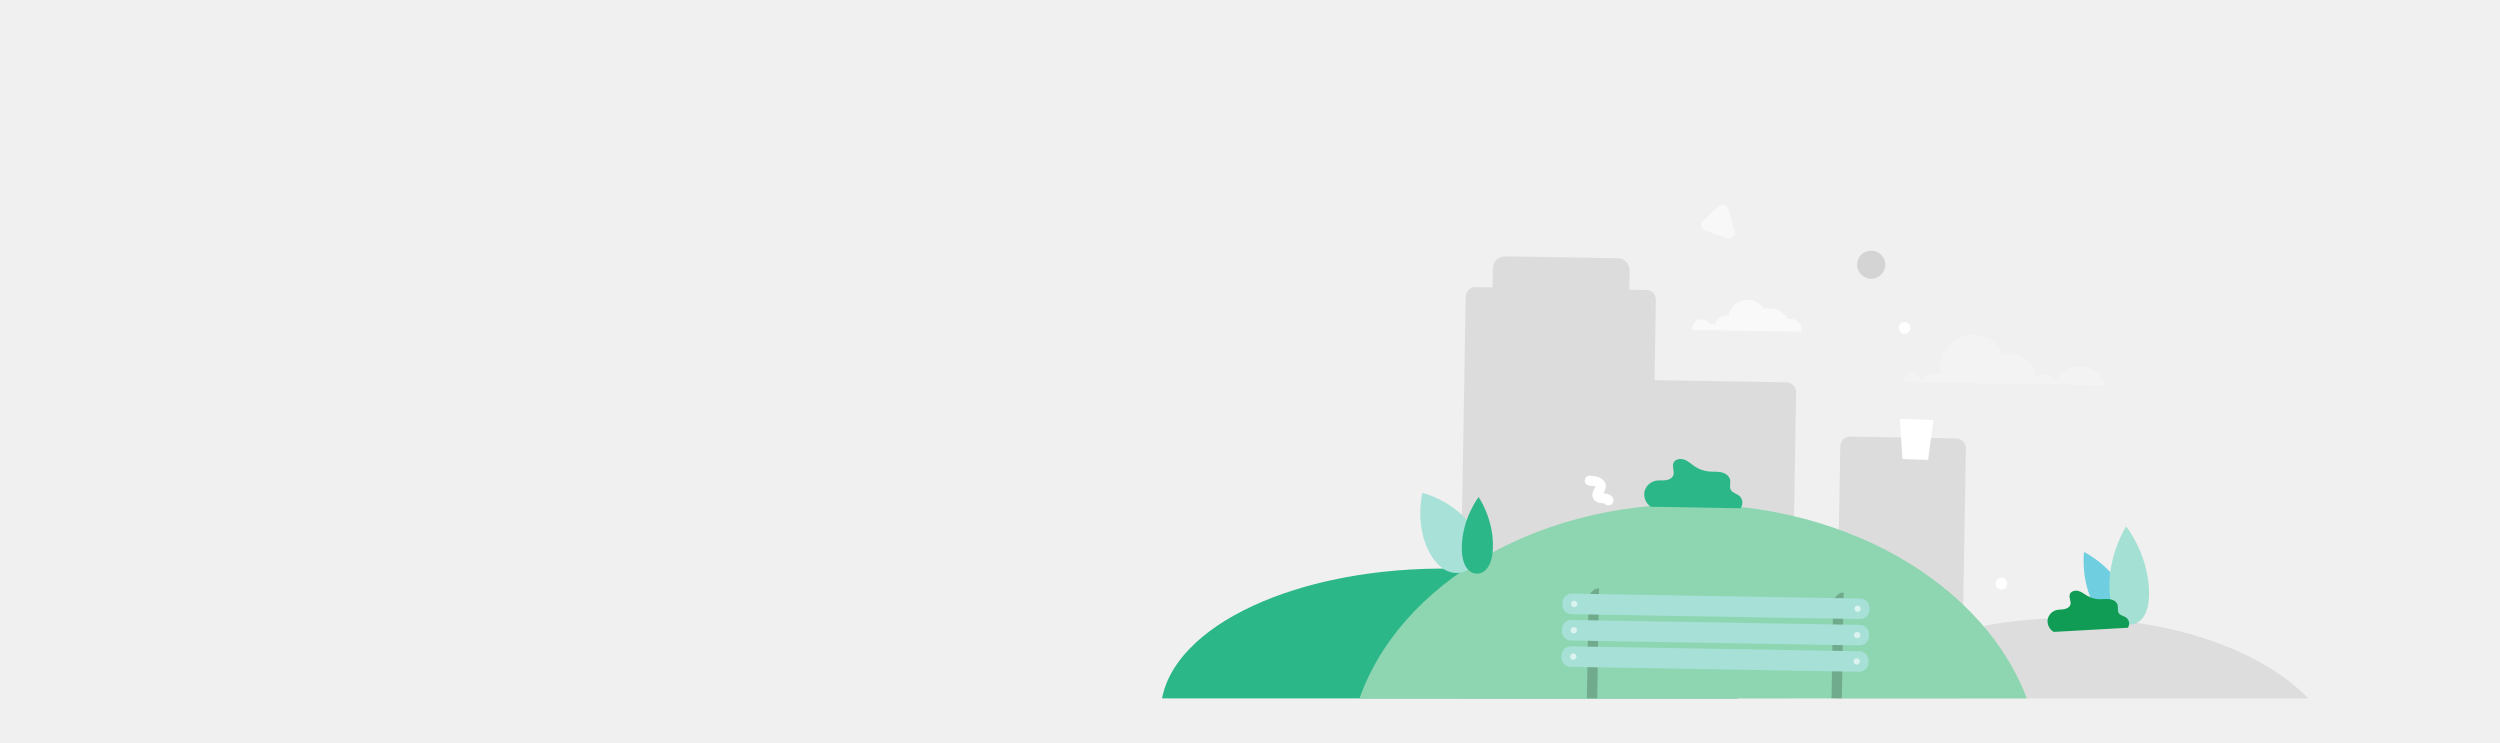
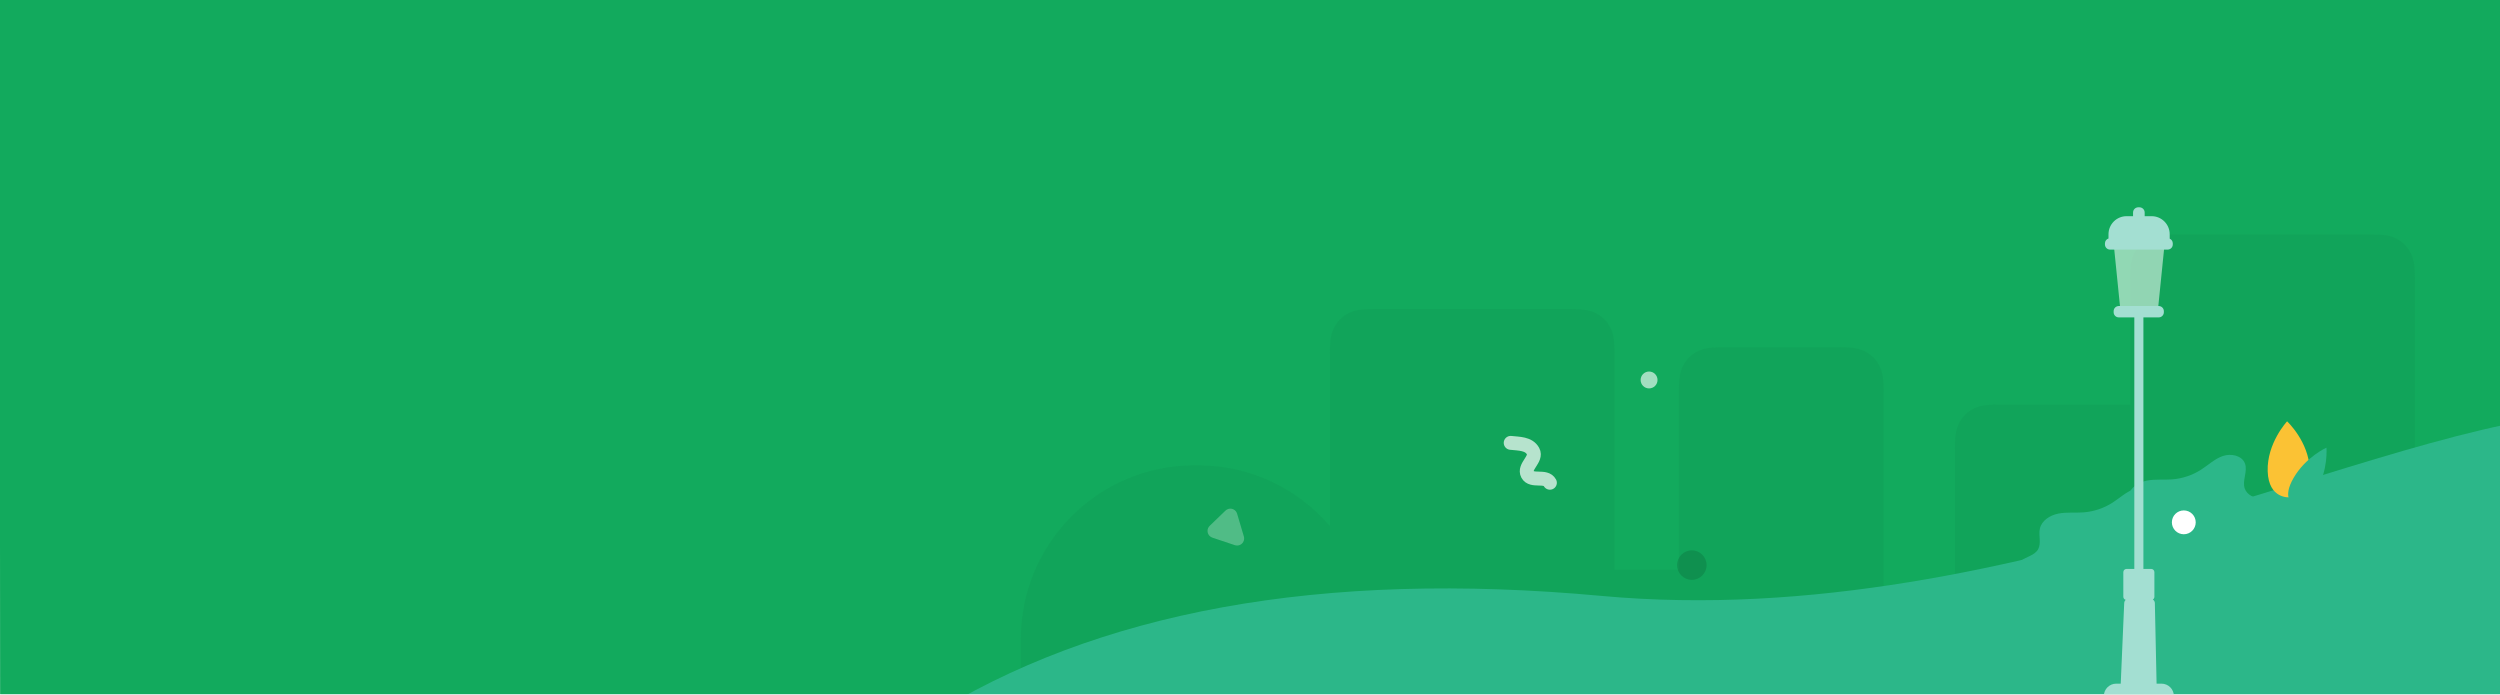
- <svg xmlns="http://www.w3.org/2000/svg" width="1523.96" height="452.698" viewBox="0 0 1523.96 452.698">
+ <svg xmlns="http://www.w3.org/2000/svg" xmlns:xlink="http://www.w3.org/1999/xlink" width="1440px" height="400px" viewBox="0 0 1440 400" version="1.1">
  <defs>
-     <clipPath id="clip-path">
-       <path id="gradient" d="M0,400H1510V0H21.481Z" transform="matrix(-1, 0.017, -0.017, -1, 1516.813, 400.567)" fill="#12aa5d" />
-     </clipPath>
+     <polygon id="path-1" points="0.437 400.774 1510.438 400.774 1510.438 0.774 2.21697659e-13 0.774" />
+     <rect id="path-3" x="0" y="2.84217094e-14" width="1440" height="423.995" />
  </defs>
-   <g id="gradient-bg" transform="matrix(1, 0.017, -0.017, 1, 7.389, -0.629)" clip-path="url(#clip-path)">
-     <g id="artwork" transform="translate(1427.189 105.625) rotate(180)">
-       <g id="City_bg" data-name="City bg" transform="translate(0.878 -35.737)">
-         <path id="Fill_1" data-name="Fill 1" d="M-5.915,0A5.915,5.915,0,0,1,0,5.915V169.566H-76.554V5.915A5.915,5.915,0,0,1-70.638,0Z" transform="translate(231.017 -106.289) rotate(180)" opacity="0.084" />
-         <path id="Fill_3" data-name="Fill 3" d="M-186.083,7.465A7.411,7.411,0,0,1-178.726,0h68.888a6.809,6.809,0,0,1,4.8,2.021,7.487,7.487,0,0,1,2.334,5.444v11.6h10.363a5.915,5.915,0,0,1,5.915,5.915V73.89H-5.915A5.915,5.915,0,0,1,0,79.805v196.05H-202.361V24.976a5.915,5.915,0,0,1,5.915-5.915h10.363Z" transform="translate(335.047 0) rotate(180)" opacity="0.084" />
-         <path id="Fill_1-2" data-name="Fill 1" d="M-15.875,18.291a16.8,16.8,0,0,0-14.648,8.56,7.818,7.818,0,0,0-6.452-3.4,7.8,7.8,0,0,0-5.438,2.2A16.809,16.809,0,0,0-59.045,11.282a16.835,16.835,0,0,0-3.9.455A20.082,20.082,0,0,0-81.216,0,20.081,20.081,0,0,0-101.3,20.081a20.1,20.1,0,0,0,.559,4.721,9.336,9.336,0,0,0-3.14-.54,9.354,9.354,0,0,0-7.153,3.313,3.739,3.739,0,0,0-.9-.109,3.791,3.791,0,0,0-1.628.365,4.816,4.816,0,0,0-4.81-4.56,4.815,4.815,0,0,0-4.816,4.816,4.826,4.826,0,0,0,.231,1.478H0A16.813,16.813,0,0,0-15.875,18.291" transform="translate(146.277 -42.893) rotate(180)" fill="#fff" opacity="0.2" />
-         <path id="Fill_1-3" data-name="Fill 1" d="M-6.786,11.175a6.8,6.8,0,0,0-1.907.272A11.736,11.736,0,0,0-19.215,4.922a11.728,11.728,0,0,0-3.968.687A11.731,11.731,0,0,0-33.2,0,11.734,11.734,0,0,0-44.82,10.077a6.786,6.786,0,0,0-1.6-.189,6.784,6.784,0,0,0-6.66,5.48,3.856,3.856,0,0,0-1.539-.318,3.872,3.872,0,0,0-1.418.268,5.815,5.815,0,0,0-5.075-2.971,5.812,5.812,0,0,0-5.816,5.809,5.885,5.885,0,0,0,.05.765H-.07A6.714,6.714,0,0,0,0,17.953a6.782,6.782,0,0,0-6.786-6.778" transform="translate(332.256 -23.988) rotate(180)" fill="#fff" opacity="0.581" />
-         <path id="Fill_6" data-name="Fill 6" d="M0,84.653C-5.5,37.432-82.395,0-176.459,0s-170.959,37.432-176.46,84.653Z" transform="translate(365.747 -190.881) rotate(180)" fill="#2cb789" />
-         <path id="Fill_9" data-name="Fill 9" d="M0,84.653C-5.028,37.432-75.311,0-161.289,0S-317.551,37.432-322.578,84.653Z" transform="translate(0 -214.533) rotate(180)" opacity="0.08" />
-         <path id="Fill_12" data-name="Fill 12" d="M0,132.057C-18.4,56.882-104.317,0-207.551,0S-396.706,56.882-415.1,132.057Z" transform="translate(185.815 -149.109) rotate(180)" fill="#8dd6b1" />
-         <path id="Fill_14" data-name="Fill 14" d="M-28.823,0s-2.052,17.117,7.06,33.373,17.6,10.621,17.6,10.621,9.263-4.254.15-20.509S-28.823,0-28.823,0" transform="translate(129.112 -174.177) rotate(180)" fill="#6fcfe0" />
-         <path id="Fill_18" data-name="Fill 18" d="M-14.672,0S-1.571,15.727-.121,37.782-10.746,59.689-10.746,59.689-22.7,61.414-24.15,39.36-14.672,0-14.672,0" transform="translate(117.859 -158.212) rotate(180)" fill="#a5e0d4" />
-         <path id="Fill_16" data-name="Fill 16" d="M-35.772,0s-4.82,20.841,5.9,37.917,23.113,8.3,23.113,8.3,13.3-7.329,2.581-24.4S-35.772,0-35.772,0" transform="translate(525.971 -144.999) rotate(180)" fill="#a7e1d8" />
-         <path id="Fill_20" data-name="Fill 20" d="M-9.243,0S.132,13,0,30.253-9.6,46.706-9.6,46.706s-9.48.661-9.347-16.6S-9.243,0-9.243,0" transform="translate(518.225 -146.977) rotate(180)" fill="#2cb789" />
-         <path id="Fill_22" data-name="Fill 22" d="M-45.906,25.386a7.715,7.715,0,0,1-3.852-7.208A7.392,7.392,0,0,1-44.6,12.084c1.568-.454,3.243-.366,4.845-.68s3.276-1.211,3.734-2.777c.59-2.023-1.082-4.2-.486-6.219s3.244-2.778,5.3-2.236,3.745,1.953,5.611,2.965a15.512,15.512,0,0,0,7.31,1.869c2.076.008,4.156-.4,6.216-.155s4.218,1.38,4.82,3.365c.5,1.647-.146,3.6.8,5.041.966,1.468,3.051,1.607,4.521,2.573A4.6,4.6,0,0,1-.747,22.074Z" transform="translate(129.704 -197.829) rotate(180)" fill="#109c55" />
-         <path id="Fill_24" data-name="Fill 24" d="M-55.819,29.416a9.319,9.319,0,0,1-4-9.021,8.93,8.93,0,0,1,6.754-6.884c1.929-.409,3.938-.155,5.9-.392s4.053-1.169,4.743-3.015c.891-2.384-.932-5.152-.035-7.534.9-2.4,4.154-3.059,6.579-2.226s4.338,2.684,6.5,4.069a18.732,18.732,0,0,0,8.641,2.9c2.5.193,5.041-.118,7.5.363s4.959,2.034,5.508,4.478c.456,2.028-.493,4.327.518,6.142C-6.188,20.146-3.688,20.5-2,21.791a5.55,5.55,0,0,1,.871,7.625Z" transform="translate(366.651 -121.69) rotate(180)" fill="#2cb789" />
-         <path id="Fill_26" data-name="Fill 26" d="M0,74.225H-6.3V6.3C-6.3,3.284-3.02,0,0,0H0Z" transform="translate(453.108 -201.308) rotate(180)" fill="rgba(0,0,0,0.2)" />
-         <path id="Fill_28" data-name="Fill 28" d="M0,74.225H-6.3V6.3C-6.3,3.306-3,0,0,0H0Z" transform="translate(304.016 -201.308) rotate(180)" fill="rgba(0,0,0,0.2)" />
-         <path id="Fill_30" data-name="Fill 30" d="M-181.532,12.513H-5.659A5.657,5.657,0,0,0,0,6.858v-1.2A5.657,5.657,0,0,0-5.659,0H-181.532a5.657,5.657,0,0,0-5.659,5.655v1.2a5.657,5.657,0,0,0,5.659,5.655" transform="translate(288.119 -237.001) rotate(180)" fill="#a6e0d7" />
-         <path id="Fill_31" data-name="Fill 31" d="M-181.532,12.513H-5.659A5.657,5.657,0,0,0,0,6.858v-1.2A5.657,5.657,0,0,0-5.659,0H-181.532a5.657,5.657,0,0,0-5.659,5.655v1.2a5.657,5.657,0,0,0,5.659,5.655" transform="translate(288.119 -220.935) rotate(180)" fill="#a6e0d7" />
-         <path id="Fill_32" data-name="Fill 32" d="M-181.532,12.513H-5.659A5.657,5.657,0,0,0,0,6.858v-1.2A5.657,5.657,0,0,0-5.659,0H-181.532a5.657,5.657,0,0,0-5.659,5.655v1.2a5.657,5.657,0,0,0,5.659,5.655" transform="translate(288.119 -204.869) rotate(180)" fill="#a6e0d7" />
-         <path id="Combined_Shape" data-name="Combined Shape" d="M-172.767,34.083a1.952,1.952,0,0,0-1.953-1.951,1.952,1.952,0,0,0-1.953,1.951,1.952,1.952,0,0,0,1.953,1.951A1.952,1.952,0,0,0-172.767,34.083ZM0,34.083a1.952,1.952,0,0,0-1.953-1.951,1.952,1.952,0,0,0-1.953,1.951,1.952,1.952,0,0,0,1.953,1.951A1.952,1.952,0,0,0,0,34.083ZM-172.767,18.017a1.952,1.952,0,0,0-1.953-1.951,1.952,1.952,0,0,0-1.953,1.951,1.953,1.953,0,0,0,1.953,1.952A1.953,1.953,0,0,0-172.767,18.017ZM0,18.017a1.952,1.952,0,0,0-1.953-1.951,1.952,1.952,0,0,0-1.953,1.951,1.953,1.953,0,0,0,1.953,1.952A1.953,1.953,0,0,0,0,18.017ZM-172.767,1.951A1.952,1.952,0,0,0-174.72,0a1.952,1.952,0,0,0-1.953,1.951A1.953,1.953,0,0,0-174.72,3.9,1.953,1.953,0,0,0-172.767,1.951ZM0,1.951A1.952,1.952,0,0,0-1.953,0,1.952,1.952,0,0,0-3.906,1.951,1.953,1.953,0,0,0-1.953,3.9,1.953,1.953,0,0,0,0,1.951Z" transform="translate(293.378 -209.174) rotate(180)" fill="rgba(255,255,255,0.6)" />
-         <path id="Fill_44" data-name="Fill 44" d="M-18.089,24.415H-2.472L0,0H-20.561Z" transform="matrix(-1, -0.017, 0.017, -1, 251.039, -95.306)" fill="#fff" />
-       </g>
-       <g id="tingling-things" transform="translate(205.329 -0.351)">
-         <ellipse id="Oval_Copy_5" data-name="Oval Copy 5" cx="3.554" cy="3.548" rx="3.554" ry="3.548" transform="translate(68.702 -71.297) rotate(180)" fill="#fff" />
-         <ellipse id="Oval_Copy_6" data-name="Oval Copy 6" cx="3.554" cy="3.548" rx="3.554" ry="3.548" transform="translate(7.107 -226.216) rotate(180)" fill="#fff" />
-         <path id="Triangle_Copy" data-name="Triangle Copy" d="M-9.3,5.983a3.549,3.549,0,0,0-6.284,0L-22.13,18.466a3.549,3.549,0,0,0,3.141,5.2l13.111.008a3.549,3.549,0,0,0,3.144-5.2Z" transform="matrix(0.719, -0.695, 0.695, 0.719, 176.853, -32.799)" fill="rgba(255,255,255,0.53)" />
-         <path id="Stroke_1_Copy_3" data-name="Stroke 1 Copy 3" d="M0,0C-1.373,2-2.67,4.721-5.33,4.726S-7.982.016-10.643.021s-2.67,4.721-5.331,4.726" transform="matrix(0.469, 0.883, -0.883, 0.469, 255.482, -171.201)" fill="none" stroke="#fff" stroke-linecap="round" stroke-miterlimit="10" stroke-width="6.066" />
-         <ellipse id="Oval_Copy" data-name="Oval Copy" cx="8.588" cy="8.574" rx="8.588" ry="8.574" transform="translate(94.761 -28.133) rotate(180)" fill="rgba(0,0,0,0.12)" />
+   <g id="Design" stroke="none" stroke-width="1" fill="none" fill-rule="evenodd">
+     <g id="Help">
+       <g id="gradient-bg" transform="translate(-0.340398, -0.994244)">
+         <mask id="mask-2" fill="white">
+           <use xlink:href="#path-1" />
+         </mask>
+         <use id="gradient" fill="#12AA5D" xlink:href="#path-1" />
+         <g mask="url(#mask-2)" id="Path-2">
+           <g transform="translate(0.340398, -23.00576)">
+             <g transform="translate(0.340398, 0.998945)">
+               <mask id="mask-4" fill="white">
+                 <use xlink:href="#path-3" />
+               </mask>
+               <use id="Mask" fill="#12AA5D" fill-rule="nonzero" xlink:href="#path-3" />
+               <path d="M741.428,160.672 C744.687,162.415 747.245,164.973 748.988,168.233 C750.731,171.492 751.66,174.725 751.66,183.64 L751.66,256.001 L827.51,256.002 C836.056,256.036 839.229,256.962 842.428,258.672 C845.687,260.415 848.245,262.973 849.988,266.233 C851.731,269.492 852.66,272.725 852.66,281.64 L852.66,442.362 C852.66,451.277 851.731,454.51 849.988,457.77 C848.245,461.029 845.687,463.587 842.428,465.33 C839.169,467.073 835.936,468.001 827.021,468.001 L613.298,468.001 C604.383,468.001 601.15,467.073 597.891,465.33 C594.632,463.587 592.074,461.029 590.331,457.77 C588.62,454.571 587.694,451.397 587.661,442.852 L587.66,183.64 C587.66,174.725 588.588,171.492 590.331,168.233 C592.074,164.973 594.632,162.415 597.891,160.672 C601.09,158.962 604.264,158.036 612.809,158.002 L726.021,158.001 C734.936,158.001 738.169,158.929 741.428,160.672 Z M1202.428,203.672 C1205.687,205.415 1208.245,207.973 1209.988,211.233 C1211.731,214.492 1212.66,217.725 1212.66,226.64 L1212.66,326.006 C1231.001,304.58 1258.244,291.001 1288.66,291.001 L1290.66,291.001 C1345.888,291.001 1390.66,335.773 1390.66,391.001 L1390.66,468.001 L1188.66,468.001 L1188.661,467.99 C1188.137,467.997 1187.59,468.001 1187.021,468.001 L992.298,468.001 C991.164,468.001 990.122,467.986 989.16,467.956 C988.198,467.986 987.155,468.001 986.021,468.001 L919.298,468.001 C910.383,468.001 907.15,467.073 903.891,465.33 C900.632,463.587 898.074,461.029 896.331,457.77 C894.62,454.571 893.694,451.397 893.661,442.852 L893.66,248.64 C893.66,239.725 894.588,236.492 896.331,233.233 C898.074,229.973 900.632,227.415 903.891,225.672 C907.09,223.962 910.264,223.036 918.809,223.002 L986.021,223.001 C994.936,223.001 998.169,223.929 1001.428,225.672 C1004.687,227.415 1007.245,229.973 1008.988,233.233 C1010.731,236.492 1011.66,239.725 1011.66,248.64 L1011.66,351.001 L1048.66,351.001 L1048.661,226.15 C1048.694,217.605 1049.62,214.432 1051.331,211.233 C1053.074,207.973 1055.632,205.415 1058.891,203.672 C1062.09,201.962 1065.264,201.036 1073.809,201.002 L1187.021,201.001 C1195.936,201.001 1199.169,201.929 1202.428,203.672 Z" id="Combined-Shape" fill="#109C55" fill-rule="nonzero" opacity="0.393" mask="url(#mask-4)" transform="translate(989.1596, 313.0011) scale(-1, 1) translate(-989.1596, -313.0011) " />
+               <path d="M532.945,437.028 C631.174,374.985 760.851,351.386 921.974,366.232 C1163.66,388.501 1391.972,255.02 1503.515,261.434 L1503.515,437.028 L532.945,437.028 Z" fill="#2CB789" fill-rule="nonzero" mask="url(#mask-4)" />
+               <g id="Group-10" mask="url(#mask-4)">
+                 <g transform="translate(1321.66, 291.0011) scale(-1, 1) rotate(-30) translate(-1321.66, -291.0011) translate(1303.66, 271.0011)">
+                   <path d="M34.674,0.394 C34.674,0.394 38.519,17.163 29.966,30.903 C21.414,44.642 11.527,37.579 11.527,37.579 C11.527,37.579 0.915,31.682 9.468,17.942 C18.02,4.203 34.674,0.394 34.674,0.394" id="Fill-16" fill="#FBC234" />
+                   <path d="M7.451,2.194 C7.451,2.194 0.031,12.71 0.137,26.675 C0.242,40.64 7.737,39.989 7.737,39.989 C7.737,39.989 15.24,40.524 15.135,26.559 C15.029,12.594 7.451,2.194 7.451,2.194" id="Fill-20" fill="#2CB789" />
+                 </g>
+               </g>
+               <path d="M1318.569,341.869 C1324.055,338.222 1327.542,330.895 1326.306,324.429 C1325.068,317.964 1319.694,312.484 1313.25,311.12 C1309.52,310.33 1305.637,310.821 1301.851,310.363 C1298.066,309.904 1294.016,308.103 1292.683,304.533 C1290.961,299.925 1294.484,294.573 1292.75,289.968 C1291.003,285.332 1284.72,284.054 1280.033,285.665 C1275.345,287.278 1271.647,290.855 1267.475,293.531 C1262.482,296.735 1256.686,298.677 1250.771,299.13 C1245.941,299.503 1241.026,298.901 1236.272,299.832 C1231.518,300.762 1226.685,303.765 1225.624,308.489 C1224.743,312.409 1226.577,316.854 1224.622,320.364 C1222.623,323.948 1217.79,324.629 1214.533,327.128 C1210.154,330.489 1209.34,337.609 1212.85,341.869 L1318.569,341.869 Z" id="Fill-24" fill="#2CB789" mask="url(#mask-4)" />
+               <path d="M1267.569,360.869 C1273.055,357.222 1276.542,349.895 1275.306,343.429 C1274.068,336.964 1268.694,331.484 1262.25,330.12 C1258.52,329.33 1254.637,329.821 1250.851,329.363 C1247.066,328.904 1243.016,327.103 1241.683,323.533 C1239.961,318.925 1243.484,313.573 1241.75,308.968 C1240.003,304.332 1233.72,303.054 1229.033,304.665 C1224.345,306.278 1220.647,309.855 1216.475,312.531 C1211.482,315.735 1205.686,317.677 1199.771,318.13 C1194.941,318.503 1190.026,317.901 1185.272,318.832 C1180.518,319.762 1175.685,322.765 1174.624,327.489 C1173.743,331.409 1175.577,335.854 1173.622,339.364 C1171.623,342.948 1166.79,343.629 1163.533,346.128 C1159.154,349.489 1158.34,356.609 1161.85,360.869 L1267.569,360.869 Z" id="Fill-24-Copy" fill="#2CB789" mask="url(#mask-4)" />
+             </g>
+           </g>
+         </g>
+         <g id="Group-12" mask="url(#mask-2)">
+           <g transform="translate(1232.34, 261.9942) rotate(1) translate(-1232.34, -261.9942) translate(1209.34, 119.9942)">
+             <polygon id="Fill-44" fill="#FFFFFF" opacity="0.537" transform="translate(21.39295, 41.29085) rotate(-1) translate(-21.39295, -41.29085) " points="32.324 58.382 10.461 58.381 7 24.2 35.786 24.2" />
+             <path d="M34.407,57.269 C36.044,57.269 37.371,58.595 37.371,60.231 L37.371,60.861 C37.371,62.498 36.044,63.823 34.407,63.823 L25.592,63.823 L25.592,208.693 L30.076,208.694 C31.099,208.694 31.927,209.524 31.927,210.546 L31.927,224.731 C31.927,225.403 31.569,225.992 31.032,226.316 C31.669,226.732 32.109,227.427 32.177,228.229 L32.186,228.394 L33.184,274.779 L35.992,274.78 C39.948,274.78 43.155,277.986 43.155,281.939 L43.155,282.7 L2.8,282.7 L2.8,281.939 C2.8,277.986 6.007,274.78 9.964,274.78 L12.538,274.779 L14.538,228.34 C14.569,227.611 14.904,226.966 15.417,226.522 C14.618,226.318 14.028,225.593 14.028,224.731 L14.028,210.546 C14.028,209.524 14.857,208.694 15.88,208.694 L20.362,208.693 L20.362,63.823 L11.412,63.823 C9.775,63.823 8.448,62.498 8.448,60.861 L8.448,60.231 C8.448,58.595 9.775,57.269 11.412,57.269 L34.407,57.269 Z M23.3,0.4 C24.97,0.4 26.326,1.754 26.326,3.424 L26.325,5.519 L30.318,5.52 C36.075,5.52 40.741,10.183 40.741,15.935 L40.742,18.466 C41.787,18.924 42.517,19.967 42.517,21.18 L42.517,21.811 C42.517,23.447 41.191,24.773 39.553,24.773 L6.402,24.773 C4.765,24.773 3.438,23.447 3.438,21.811 L3.438,21.18 C3.438,19.863 4.297,18.748 5.487,18.362 L5.488,15.935 C5.488,10.183 10.154,5.52 15.91,5.52 L19.63,5.519 L19.63,3.424 C19.63,1.754 20.984,0.4 22.656,0.4 L23.3,0.4 Z" id="Combined-Shape" fill="#A3DFD2" transform="translate(22.97765, 141.5502) rotate(-1) translate(-22.97765, -141.5502) " />
+           </g>
+         </g>
+         <g id="tingling-things" mask="url(#mask-2)">
+           <g transform="translate(978.3404, 274.9942) scale(-1, 1) translate(-978.3404, -274.9942) translate(691.3404, 214.9942)">
+             <ellipse id="Oval-Copy-5" stroke="none" fill="#FFFFFF" fill-rule="nonzero" opacity="0.61" cx="315.133" cy="4.866" rx="4.867" ry="4.866" />
+             <ellipse id="Oval-Copy-6" stroke="none" fill="#FFFFFF" fill-rule="nonzero" cx="7.133" cy="86.866" rx="6.867" ry="6.866" />
+             <path d="M558.601,87.931 L564.911,100.062 C565.947,102.052 565.172,104.505 563.182,105.541 C562.603,105.842 561.96,105.999 561.307,105.999 L548.69,105.997 C546.446,105.997 544.628,104.178 544.628,101.934 C544.628,101.282 544.785,100.64 545.086,100.061 L551.393,87.931 C552.428,85.94 554.881,85.166 556.871,86.201 C557.612,86.586 558.216,87.19 558.601,87.931 Z" id="Triangle-Copy" stroke="none" fill-opacity="0.531" fill="#FFFFFF" fill-rule="nonzero" opacity="0.507" transform="translate(555, 93.5) rotate(-136) translate(-555, -93.5) " />
+             <path d="M368.102,48 C370.755,51.858 373.262,57.122 378.409,57.129 C383.556,57.136 383.544,48.02 388.692,48.027 C393.839,48.034 393.852,57.15 399,57.156" id="Stroke-1-Copy-3" stroke="#FFFFFF" stroke-width="8" fill="none" opacity="0.693" stroke-linecap="round" transform="translate(383.5509, 52.57815) rotate(118) translate(-383.5509, -52.57815) " />
+             <circle id="Oval-Copy" stroke="none" fill-opacity="0.123" fill="#000000" fill-rule="nonzero" cx="290.5" cy="111.5" r="8.5" />
+           </g>
+         </g>
      </g>
    </g>
  </g>
</svg>
